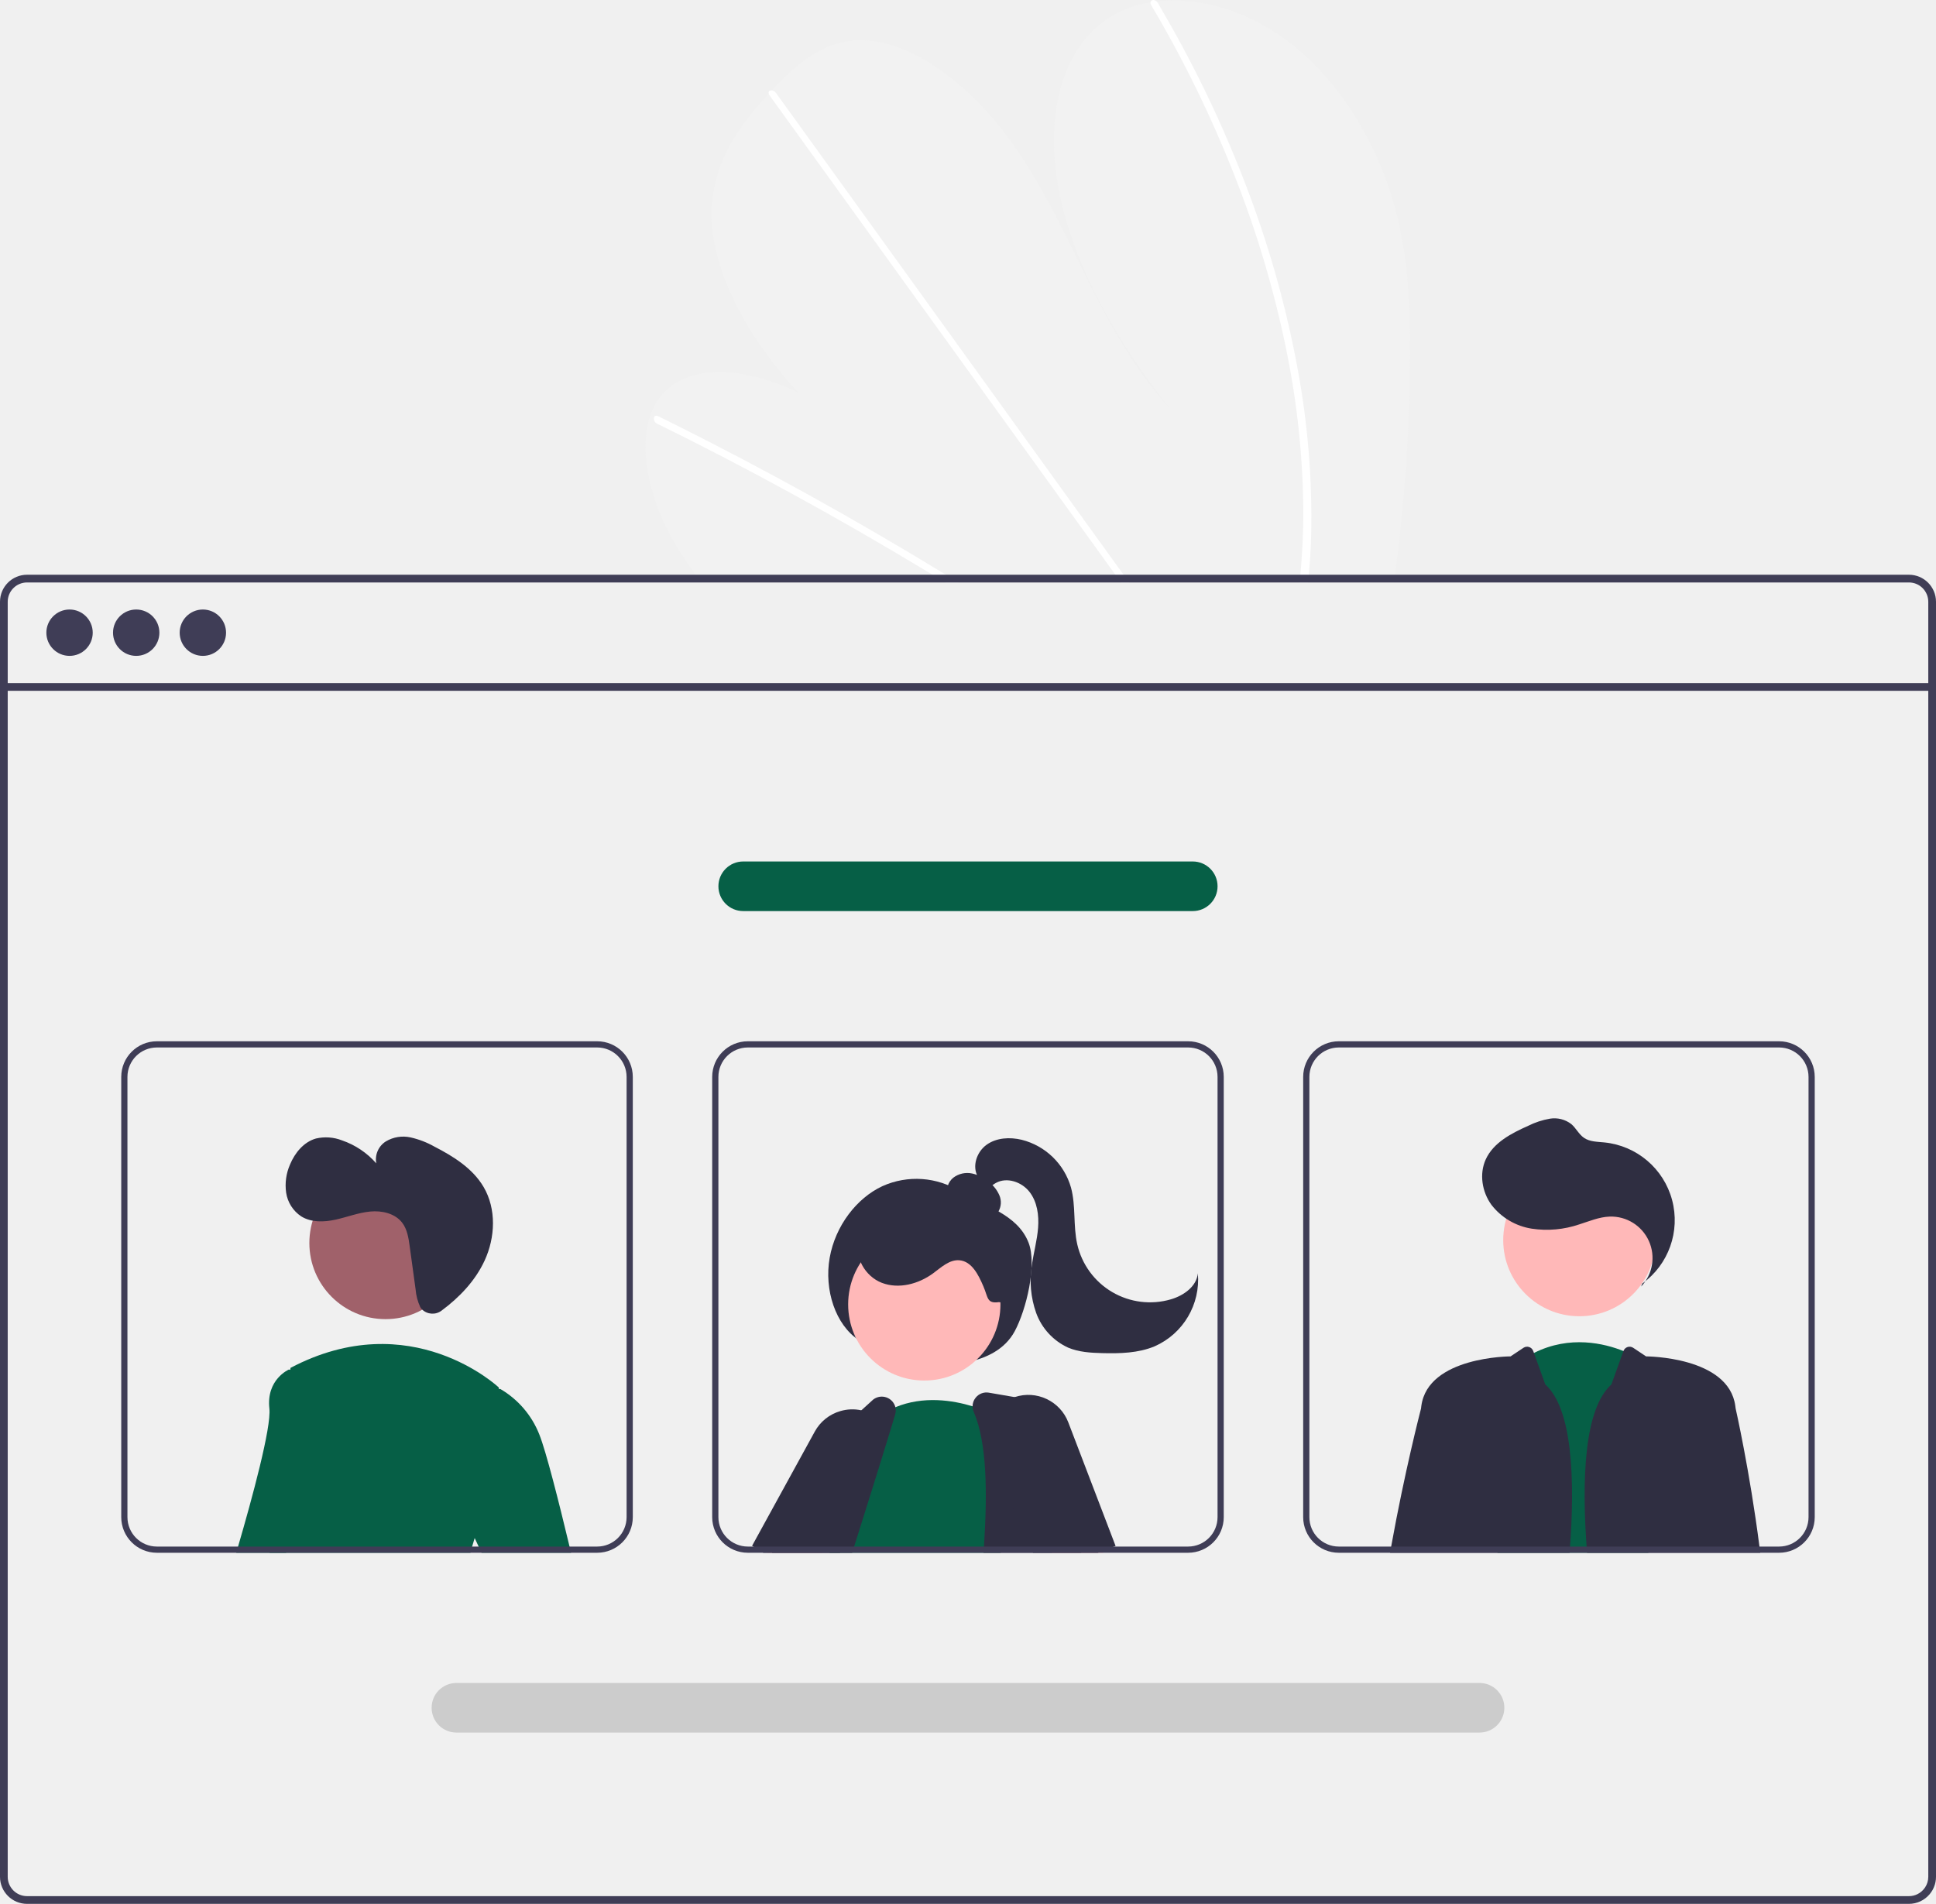
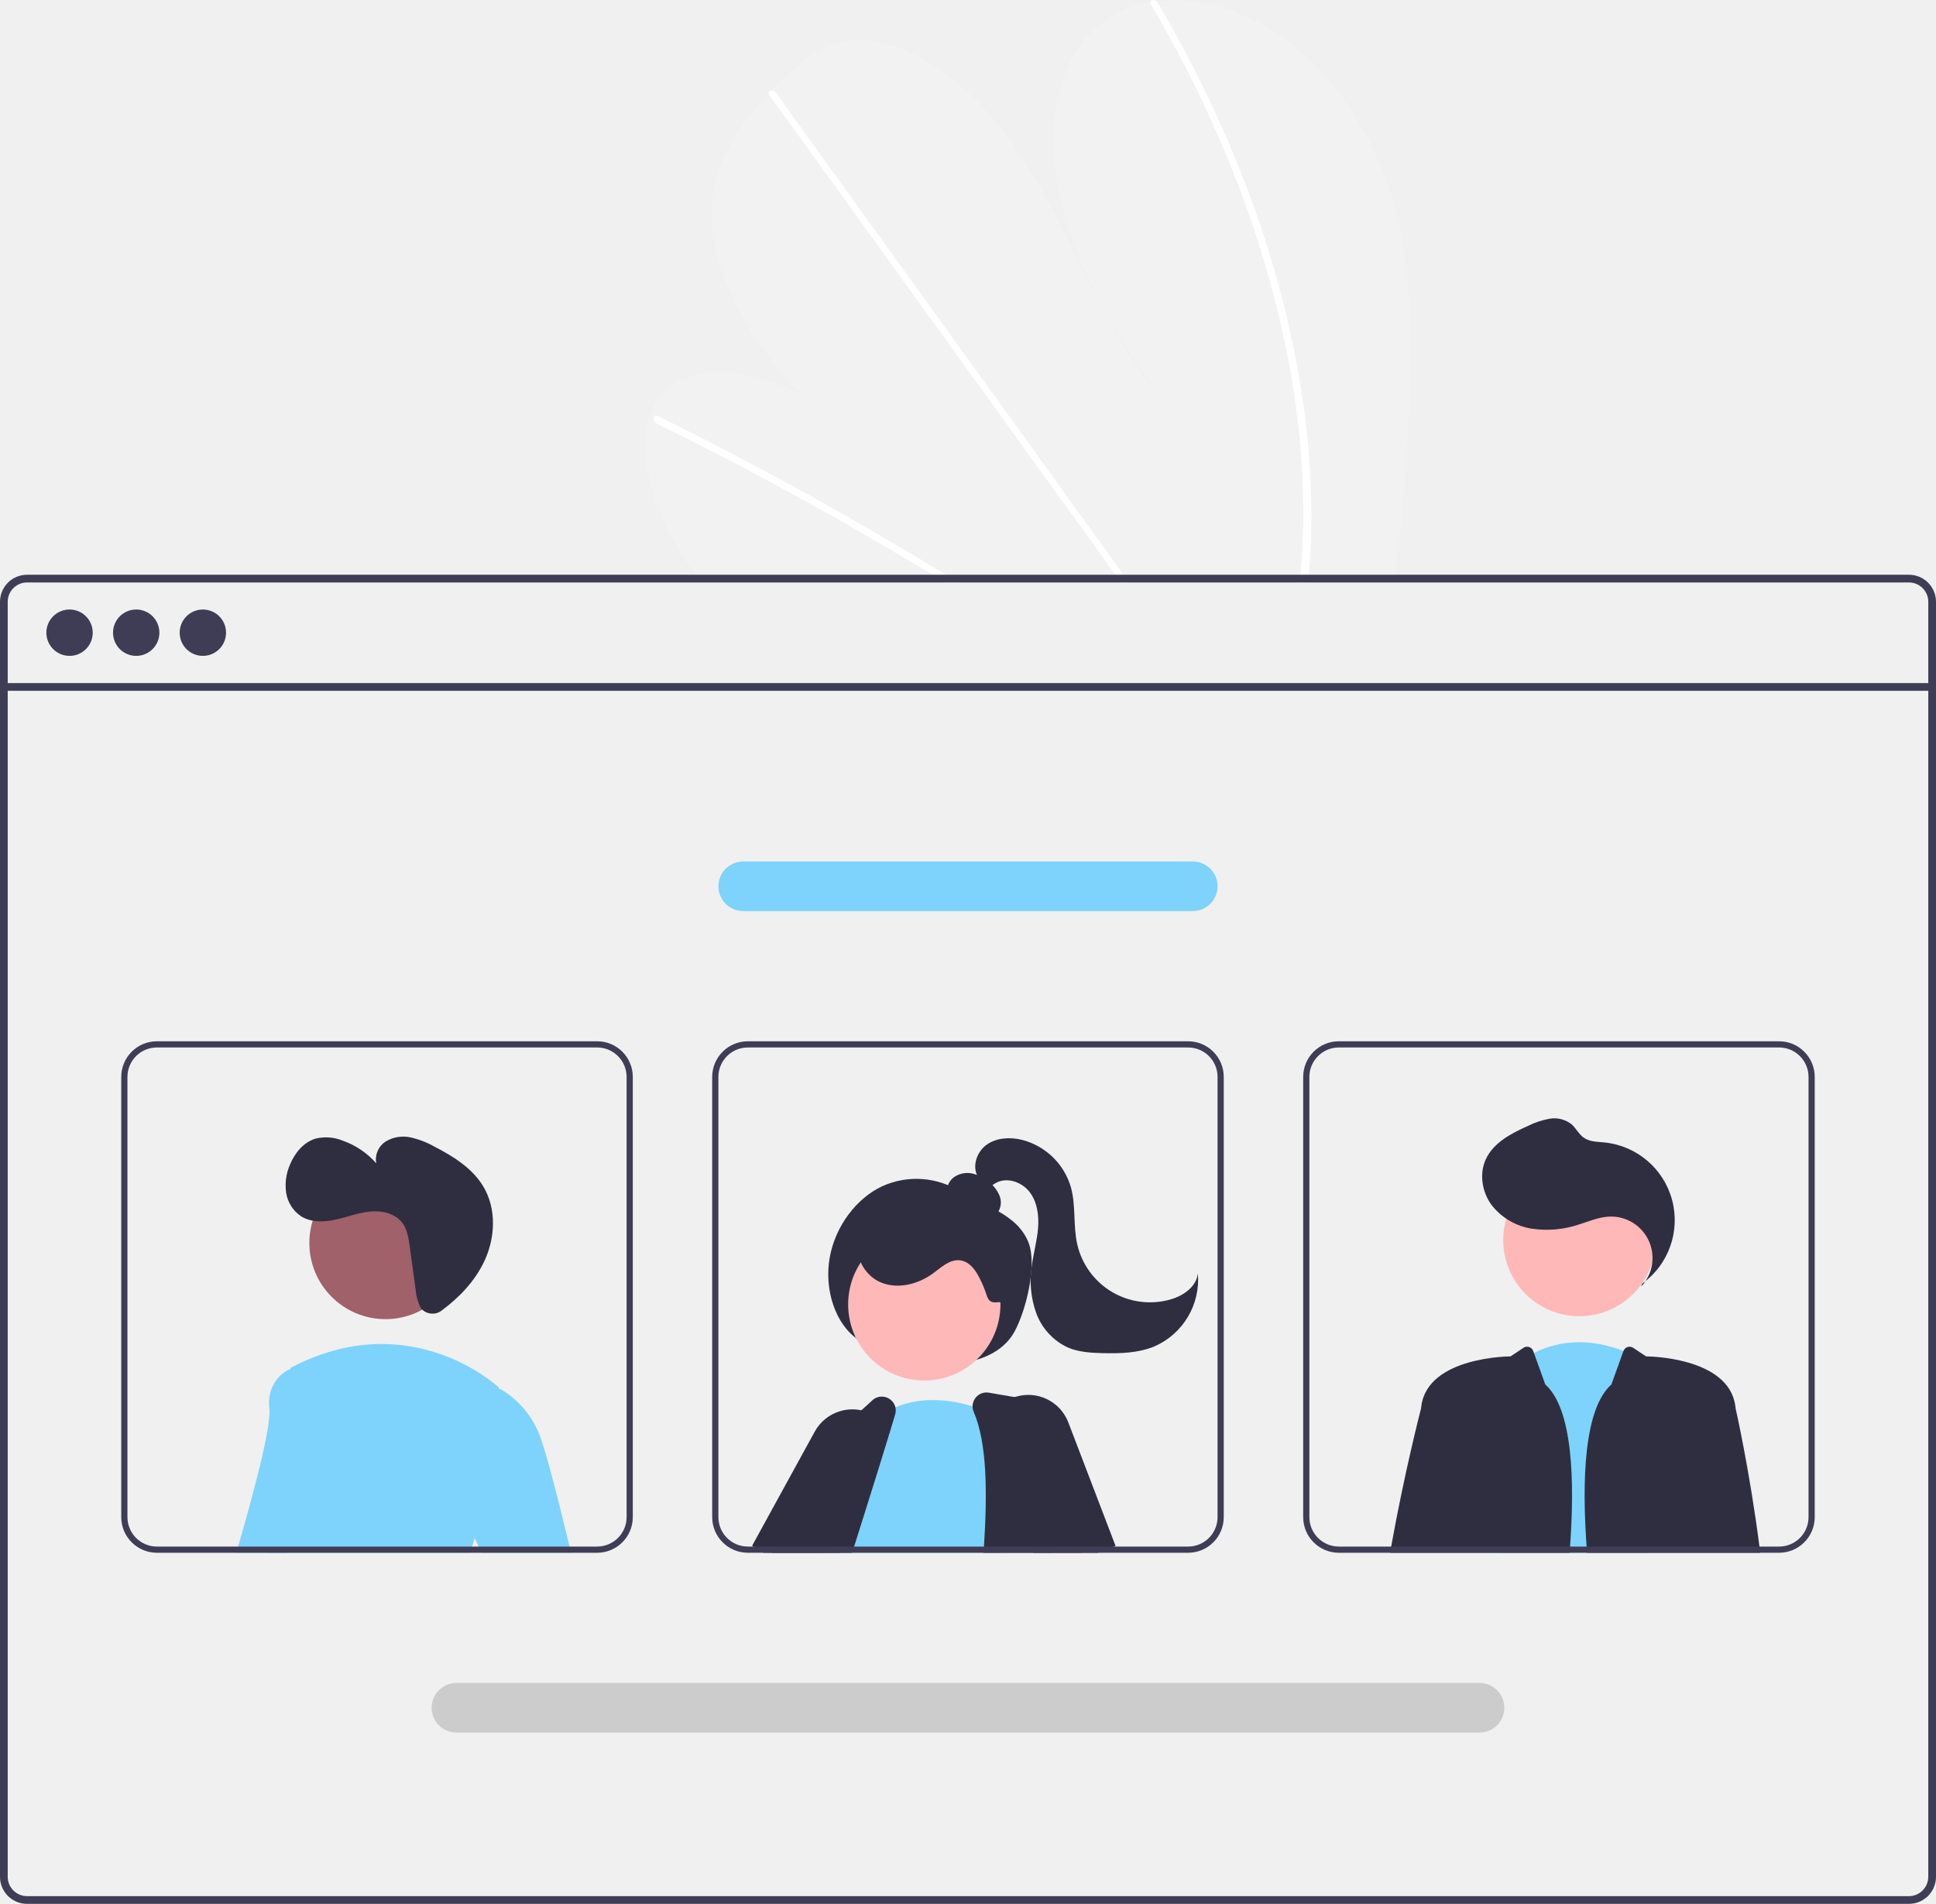
<svg xmlns="http://www.w3.org/2000/svg" data-name="Layer 1" width="624.45" height="614.164" viewBox="0 0 624.45 614.164">
  <path d="M742.585,257.032a554.594,554.594,0,0,1-4.83,71.29c-.11.83-.23,1.66-.34,2.49H514.135c-.66-.82-1.31-1.65-1.94-2.49-2.1-2.78-4.07-5.64-5.88-8.6-8.7-14.26-12.74-30.99-8.85-42.57l.07-.18a20.282,20.282,0,0,1,3.92-6.9c8.96-10.2,27.2-8.61,43.79-.51-14.93-16.16-26.86-36.59-27.86-54.88-.98-17.84,8.28-30.64,18.34-41.53.33-.36.66-.71.99-1.06.16-.18.33-.35.49-.53,7.85-8.3,17.01-16.49,30.34-15.58,14.62,1,30.89,13.15,42.33,27.35,11.44,14.19,19.08,30.34,26.82,46.1,7.75,15.75,16.13,31.9,28.5,45.33-16.77-20.97-30.33-44.86-35.42-68.14s-.85-45.69,13.93-56.75a34.713,34.713,0,0,1,15.17-6.22c.64-.11,1.29-.2,1.95-.28,13.73-1.64,30.16,3.02,44.18,14.3,15.44,12.42,26.2,30.9,31.6,48.47C742.005,223.712,742.665,240.652,742.585,257.032Z" transform="translate(-287.7751 -142.9181)" fill="#f2f2f2" />
  <path d="M596.915,330.812h-4.27q-2.041-1.26-4.1-2.49c-.85-.53-1.71-1.04-2.57-1.56q-21.315-12.855-42.89-24.65-21.555-11.805-43.32-22.51a1.789,1.789,0,0,1-1.04-2.04.516.516,0,0,1,.07-.15c.2-.38.65-.54,1.31-.22,1.78.88,3.57,1.76,5.35,2.66q21.825,10.89,43.47,22.88,21.63,11.985,43.02,25.04c.3.18.6.37.9.55C594.205,329.152,595.555,329.982,596.915,330.812Z" transform="translate(-287.7751 -142.9181)" fill="#fff" />
  <path d="M651.965,330.812h-2.64c-.6-.83-1.19-1.66-1.79-2.49q-21.149-29.31-42.29-58.62-34.62-47.985-69.22-95.97a1.7,1.7,0,0,1-.3-.58c-.2-.71.32-1.13.99-1.06a2.006,2.006,0,0,1,1.4.88q19.41,26.91,38.81,53.8,34.44,47.745,68.87,95.48c1.46,2.02,2.92,4.05,4.38,6.07C650.775,329.152,651.375,329.982,651.965,330.812Z" transform="translate(-287.7751 -142.9181)" fill="#fff" />
  <path d="M710.695,315.152c-.11,4.45-.38,8.83-.74,13.17q-.105,1.245-.21,2.49h-2.77c.08-.83.16-1.66.23-2.49.55-6.27.93-12.61.95-19.12a266.656,266.656,0,0,0-5.55-53.72,334.665,334.665,0,0,0-16.57-55.75,383.492,383.492,0,0,0-26.91-55.1,1.476,1.476,0,0,1-.25-.98c.11-.79,1.16-1.03,1.95-.28a2.293,2.293,0,0,1,.4.5q1.935,3.285,3.8,6.59a383.227,383.227,0,0,1,25.77,55.3,333.082,333.082,0,0,1,15.47,55.84A263.074,263.074,0,0,1,710.695,315.152Z" transform="translate(-287.7751 -142.9181)" fill="#fff" />
  <path d="M903.495,328.322h-607a8.728,8.728,0,0,0-8.72,8.72V748.362a8.728,8.728,0,0,0,8.72,8.72h607a8.712,8.712,0,0,0,6.63-3.06,2.046,2.046,0,0,0,.19-.24,8.167,8.167,0,0,0,1.25-2.11,8.507,8.507,0,0,0,.66-3.31V337.042A8.73,8.73,0,0,0,903.495,328.322Zm6.24,420.04a6.175,6.175,0,0,1-1.03,3.42,6.446,6.446,0,0,1-2.36,2.12,6.184,6.184,0,0,1-2.85.69h-607a6.238,6.238,0,0,1-6.23-6.23V337.042a6.238,6.238,0,0,1,6.23-6.23h607a6.239,6.239,0,0,1,6.24,6.23Z" transform="translate(-287.7751 -142.9181)" fill="#3f3d56" />
  <rect x="1.243" y="220.353" width="621.957" height="2.493" fill="#3f3d56" />
  <circle cx="22.432" cy="204.1" r="7.478" fill="#3f3d56" />
  <circle cx="43.932" cy="204.1" r="7.478" fill="#3f3d56" />
  <circle cx="65.433" cy="204.1" r="7.478" fill="#3f3d56" />
  <path d="M564.752,575.192c-7.479-4.869-11.199-16.184-9.367-26.531s8.734-19.261,17.008-23.104a26.649,26.649,0,0,1,25.228,1.793c7.587,4.639,18.317,7.18,21.92,16.462,2.769,7.133-.743,21.617-4.469,28.546-3.221,5.988-9.341,8.727-15.091,9.918a45.34,45.34,0,0,1-36.669-8.461Z" transform="translate(-287.7751 -142.9181)" fill="#2f2e41" />
  <polygon points="273.076 487.234 267.096 497.544 266.306 498.904 265.156 500.904 247.526 500.904 248.716 498.904 251.796 493.714 258.976 481.594 267.106 484.844 273.076 487.234" fill="#ffb8b8" />
  <path d="M533.981,643.822l-3.22-2-.4-.25,20.21-36.83a13.731,13.731,0,0,1,8.25-6.62,13.575,13.575,0,0,1,6.78-.25,13.354,13.354,0,0,1,3.74,1.4,13.089,13.089,0,0,1,1.39.88,13.349,13.349,0,0,1,4.1,4.62,13.817,13.817,0,0,1-.42,13.95l-7.79,12.45-6.66,10.65-1.25,2h-24.73Z" transform="translate(-287.7751 -142.9181)" fill="#2f2e41" />
  <circle cx="298.13" cy="420.784" r="24.561" fill="#ffb8b8" />
-   <path d="M610.561,643.822h-55.21l.25-.71q-.21-.645-.39-1.29c-.13-.45-.24-.91-.34-1.36a30.194,30.194,0,0,1,.01-12.7c3.05-14.98,15.22-27.15,15.22-27.15.21-.16.42-.31.63-.46a27.785,27.785,0,0,1,5.85-3.28c9.04-3.75,18.52-2.24,24.89-.3a49.669,49.669,0,0,1,6.49,2.47c.74.35,1.14.57,1.14.57l.63,19.21.76,23Z" transform="translate(-287.7751 -142.9181)" fill="#065f46" />
+   <path d="M610.561,643.822h-55.21l.25-.71q-.21-.645-.39-1.29c-.13-.45-.24-.91-.34-1.36a30.194,30.194,0,0,1,.01-12.7c3.05-14.98,15.22-27.15,15.22-27.15.21-.16.42-.31.63-.46a27.785,27.785,0,0,1,5.85-3.28c9.04-3.75,18.52-2.24,24.89-.3a49.669,49.669,0,0,1,6.49,2.47c.74.35,1.14.57,1.14.57l.63,19.21.76,23Z" transform="translate(-287.7751 -142.9181)" fill="#7dd3fc" />
  <path d="M636.101,641.822l-4.22-21.46-4.26-21.64a4.519,4.519,0,0,0-3.65-3.57l-8.92-1.54-8.3-1.43a4.459,4.459,0,0,0-4.31,1.65,4.41,4.41,0,0,0-.97,2.74,4.521,4.521,0,0,0,.37,1.79c4.33,10.1,4.41,26.09,3.31,43.46-.05.66-.09,1.33-.14,2H636.501Z" transform="translate(-287.7751 -142.9181)" fill="#2f2e41" />
  <path d="M576.581,596.872a4.527,4.527,0,0,0-7.15-2.48l-3.83,3.48-15.68,14.28a4.345,4.345,0,0,0-1.12,1.59c-1.77,4.23-5.22,12.58-9.23,22.89q-.975,2.52-2.01,5.19c-.24.66-.5,1.33-.76,2h25.84c.21-.67.42-1.34.63-2,1.15-3.63,2.27-7.19,3.35-10.65,3.16-10.05,6.01-19.18,8.21-26.4q.915-3,1.67-5.54A4.528,4.528,0,0,0,576.581,596.872Z" transform="translate(-287.7751 -142.9181)" fill="#2f2e41" />
  <polygon points="354.126 500.904 355.796 500.904 355.566 500.344 354.956 498.904 345.546 476.574 344.106 477.444 332.546 484.434 338.476 498.904 339.296 500.904 348.726 500.904 354.126 500.904" fill="#ffb8b8" />
  <path d="M632.361,601.782a13.821,13.821,0,0,0-17.31-8.17,12.41,12.41,0,0,0-1.27.5,13.647,13.647,0,0,0-5.82,4.93,13.205,13.205,0,0,0-1.43,2.77,13.742,13.742,0,0,0,.31,10.57l2.89,6.44,10.34,23,.9,2H641.901l1.44-.56,3.74-1.44.52-.2Z" transform="translate(-287.7751 -142.9181)" fill="#2f2e41" />
  <path d="M605.195,535.494a4.063,4.063,0,0,0,4.622-1.754,5.851,5.851,0,0,0,.338-5.143,10.736,10.736,0,0,0-3.195-4.215,12.406,12.406,0,0,0-5.617-2.908,7.461,7.461,0,0,0-6.053,1.331,5.377,5.377,0,0,0-1.826,5.722c.636,1.844,2.358,3.08,4.079,4a27.094,27.094,0,0,0,11.038,3.138Z" transform="translate(-287.7751 -142.9181)" fill="#2f2e41" />
  <path d="M609.973,562.969c-3.949.544-3.442-1.465-5.023-5.124s-3.698-8.002-7.667-8.373c-3.252-.304-5.932,2.296-8.567,4.227-4.696,3.441-11.025,5.126-16.469,3.061s-9.227-8.553-7.161-13.996a11.943,11.943,0,0,1,6.907-6.529,24.028,24.028,0,0,1,9.623-1.337,49.647,49.647,0,0,1,20.864,5.341c4.472,2.272,8.826,5.523,10.522,10.244s2.813,11.355-2.038,12.632Z" transform="translate(-287.7751 -142.9181)" fill="#2f2e41" />
  <path d="M603.177,522.509c-1.952-3.397-.341-8.059,2.853-10.329s7.477-2.493,11.288-1.582a22.166,22.166,0,0,1,15.9,15.411c1.617,5.941.656,12.322,2.025,18.326A24.049,24.049,0,0,0,665.466,562.06c4.102-1.205,8.271-4.133,8.674-8.389A23.518,23.518,0,0,1,660.212,577.22c-5.285,2.205-11.18,2.348-16.905,2.201-3.731-.096-7.546-.32-10.988-1.764A19.667,19.667,0,0,1,621.986,566.454a31.129,31.129,0,0,1-1.375-15.435c.563-4.028,1.684-7.977,1.997-12.032s-.281-8.386-2.781-11.594-7.276-4.847-10.83-2.87c-1.429.795-2.581,2.093-4.133,2.605s-3.752-.388-3.611-2.017Z" transform="translate(-287.7751 -142.9181)" fill="#2f2e41" />
-   <path d="M770.781,643.822l.19-2,5.64-58.68a35.917,35.917,0,0,1,5.93-3.77c11.61-5.85,22.81-3.05,28.87-.63a31.591,31.591,0,0,1,4.64,2.27l3.3,60.81.11,2Z" transform="translate(-287.7751 -142.9181)" fill="#065f46" />
+   <path d="M770.781,643.822l.19-2,5.64-58.68a35.917,35.917,0,0,1,5.93-3.77c11.61-5.85,22.81-3.05,28.87-.63a31.591,31.591,0,0,1,4.64,2.27l3.3,60.81.11,2Z" transform="translate(-287.7751 -142.9181)" fill="#7dd3fc" />
  <circle cx="509.419" cy="400.045" r="24.561" fill="#ffb8b8" />
  <path d="M817.122,557.94a13.369,13.369,0,0,0-10.145-22.564c-3.396.114-6.596,1.503-9.838,2.523a32.535,32.535,0,0,1-15.285,1.376,20.41,20.41,0,0,1-13.016-7.686c-3.039-4.177-3.986-9.969-1.84-14.667,2.478-5.423,8.268-8.412,13.714-10.84a25.063,25.063,0,0,1,6.962-2.288,8.929,8.929,0,0,1,6.926,1.746c1.53,1.316,2.427,3.295,4.093,4.436,1.875,1.284,4.31,1.25,6.571,1.477a25.205,25.205,0,0,1,12.208,45.54Z" transform="translate(-287.7751 -142.9181)" fill="#2f2e41" />
  <path d="M786.201,589.532l-3.66-10.16-.229-.633a2.104,2.104,0,0,0-3.146-1.037l-4.155,2.77s-26.65,0-28.79,15.99c-.03.25-.07.53-.1.83a.155.155,0,0,1-.01.04c-.27,1.05-5.3,20.49-9.62,44.49-.12.66-.24,1.33-.36,2h57.91v-0C795.926,619.713,794.871,597.297,786.201,589.532Z" transform="translate(-287.7751 -142.9181)" fill="#2f2e41" />
  <path d="M855.281,641.822c-3.16-24.62-7.68-44.53-7.68-44.53-.04-.3-.08-.58-.11-.83-2.13-15.99-28.78-15.99-28.78-15.99l-4.153-2.769a2.104,2.104,0,0,0-3.147,1.039l-3.89,10.79c-8.67,7.765-9.725,30.181-7.84,54.289l0.0.001h55.85C855.451,643.152,855.361,642.482,855.281,641.822Z" transform="translate(-287.7751 -142.9181)" fill="#2f2e41" />
-   <path d="M386.201,585.762l-5.94,56.06-.21,2H363.981c.19-.65.38-1.32.58-2,4.56-15.64,10.77-38.47,10.1-44.52-1.05-9.44,6.3-12.59,6.3-12.59l.46.09Z" transform="translate(-287.7751 -142.9181)" fill="#065f46" />
+   <path d="M386.201,585.762l-5.94,56.06-.21,2H363.981c.19-.65.38-1.32.58-2,4.56-15.64,10.77-38.47,10.1-44.52-1.05-9.44,6.3-12.59,6.3-12.59l.46.09Z" transform="translate(-287.7751 -142.9181)" fill="#7dd3fc" />
  <circle cx="124.343" cy="400.979" r="24.561" fill="#a0616a" />
-   <path d="M443.911,631.922a40.266,40.266,0,0,0-3.03,7.16c-.29.88-.57,1.8-.83,2.74-.19.65-.36,1.32-.53,2H374.741c.09-.66.17-1.33.26-2,3.31-26.15,5.99-52.69,6.42-57.02.04-.41.06-.62.06-.62,38.82-20.46,67.15,6.3,67.15,6.3s.04.19.1.56C449.351,594.782,452.511,616.622,443.911,631.922Z" transform="translate(-287.7751 -142.9181)" fill="#065f46" />
-   <path d="M440.881,639.082l-4.32-9.26,1.05-36.72,11.12-2.06.39-.07a29.445,29.445,0,0,1,12.62,14.72c2.16,5.4,6.27,21.64,9.74,36.13.16.67.32,1.34.48,2H443.091l-.93-2Z" transform="translate(-287.7751 -142.9181)" fill="#065f46" />
+   <path d="M443.911,631.922a40.266,40.266,0,0,0-3.03,7.16c-.29.88-.57,1.8-.83,2.74-.19.65-.36,1.32-.53,2H374.741c.09-.66.17-1.33.26-2,3.31-26.15,5.99-52.69,6.42-57.02.04-.41.06-.62.06-.62,38.82-20.46,67.15,6.3,67.15,6.3s.04.19.1.56C449.351,594.782,452.511,616.622,443.911,631.922Z" transform="translate(-287.7751 -142.9181)" fill="#7dd3fc" />
+   <path d="M440.881,639.082l-4.32-9.26,1.05-36.72,11.12-2.06.39-.07a29.445,29.445,0,0,1,12.62,14.72c2.16,5.4,6.27,21.64,9.74,36.13.16.67.32,1.34.48,2H443.091l-.93-2Z" transform="translate(-287.7751 -142.9181)" fill="#7dd3fc" />
  <path d="M480.391,478.822h-142.02a11.504,11.504,0,0,0-11.49,11.49v142.02a11.504,11.504,0,0,0,11.49,11.49h142.02a11.497,11.497,0,0,0,11.49-11.49v-142.02A11.497,11.497,0,0,0,480.391,478.822Zm9.49,153.51a9.498,9.498,0,0,1-9.49,9.49h-142.02a9.505,9.505,0,0,1-9.49-9.49v-142.02a9.505,9.505,0,0,1,9.49-9.49h142.02a9.498,9.498,0,0,1,9.49,9.49Zm-109.62,9.49-.21,2h59.47c.17-.68.34-1.35.53-2Z" transform="translate(-287.7751 -142.9181)" fill="#3f3d56" />
  <path d="M671.001,478.822h-142.02a11.504,11.504,0,0,0-11.49,11.49v142.02a11.504,11.504,0,0,0,11.49,11.49h142.02a11.497,11.497,0,0,0,11.49-11.49v-142.02A11.497,11.497,0,0,0,671.001,478.822Zm9.49,153.51a9.498,9.498,0,0,1-9.49,9.49h-142.02a9.505,9.505,0,0,1-9.49-9.49v-142.02a9.505,9.505,0,0,1,9.49-9.49h142.02a9.498,9.498,0,0,1,9.49,9.49Zm-125.28,9.49q.18.645.39,1.29l-.25.71h49.66c.05-.67.09-1.34.14-2Z" transform="translate(-287.7751 -142.9181)" fill="#3f3d56" />
  <path d="M861.621,478.822h-142.02a11.497,11.497,0,0,0-11.49,11.49v142.02a11.497,11.497,0,0,0,11.49,11.49h142.02a11.504,11.504,0,0,0,11.49-11.49v-142.02A11.504,11.504,0,0,0,861.621,478.822Zm9.49,153.51a9.504,9.504,0,0,1-9.49,9.49h-142.02a9.498,9.498,0,0,1-9.49-9.49v-142.02a9.498,9.498,0,0,1,9.49-9.49h142.02a9.504,9.504,0,0,1,9.49,9.49Zm-76.92,9.49c-.05.66-.1,1.33-.15,2h43.09c.08-.66.17-1.33.25-2Z" transform="translate(-287.7751 -142.9181)" fill="#3f3d56" />
  <path d="M764.996,701.822h-330a8,8,0,1,1,0-16h330a8,8,0,1,1,0,16Z" transform="translate(-287.7751 -142.9181)" fill="#ccc" />
-   <path d="M672.496,436.822h-145a8,8,0,0,1,0-16h145a8,8,0,0,1,0,16Z" transform="translate(-287.7751 -142.9181)" fill="#065f46" />
+   <path d="M672.496,436.822h-145a8,8,0,0,1,0-16h145a8,8,0,0,1,0,16Z" transform="translate(-287.7751 -142.9181)" fill="#7dd3fc" />
  <path d="M423.866,565.296a4.853,4.853,0,0,0,6.346.407c5.789-4.291,10.87-9.632,13.878-16.147,3.446-7.465,3.831-16.625-.324-23.72-3.512-5.998-9.714-9.868-15.896-13.046a28.271,28.271,0,0,0-7.674-2.958,10.937,10.937,0,0,0-7.952,1.283,6.868,6.868,0,0,0-3.101,7.091A25.847,25.847,0,0,0,398.111,510.8a14.267,14.267,0,0,0-8.425-.611c-3.923,1.113-6.786,4.598-8.353,8.362a16.724,16.724,0,0,0-1.262,9.125,11.147,11.147,0,0,0,4.871,7.635c3.243,2.007,7.381,1.862,11.105,1.042s7.33-2.246,11.126-2.606,8.024.586,10.335,3.62c1.627,2.137,2.045,4.928,2.41,7.589l1.9,13.839a16.881,16.881,0,0,0,1.51,5.783A3.333,3.333,0,0,0,423.866,565.296Z" transform="translate(-287.7751 -142.9181)" fill="#2f2e41" />
</svg>
